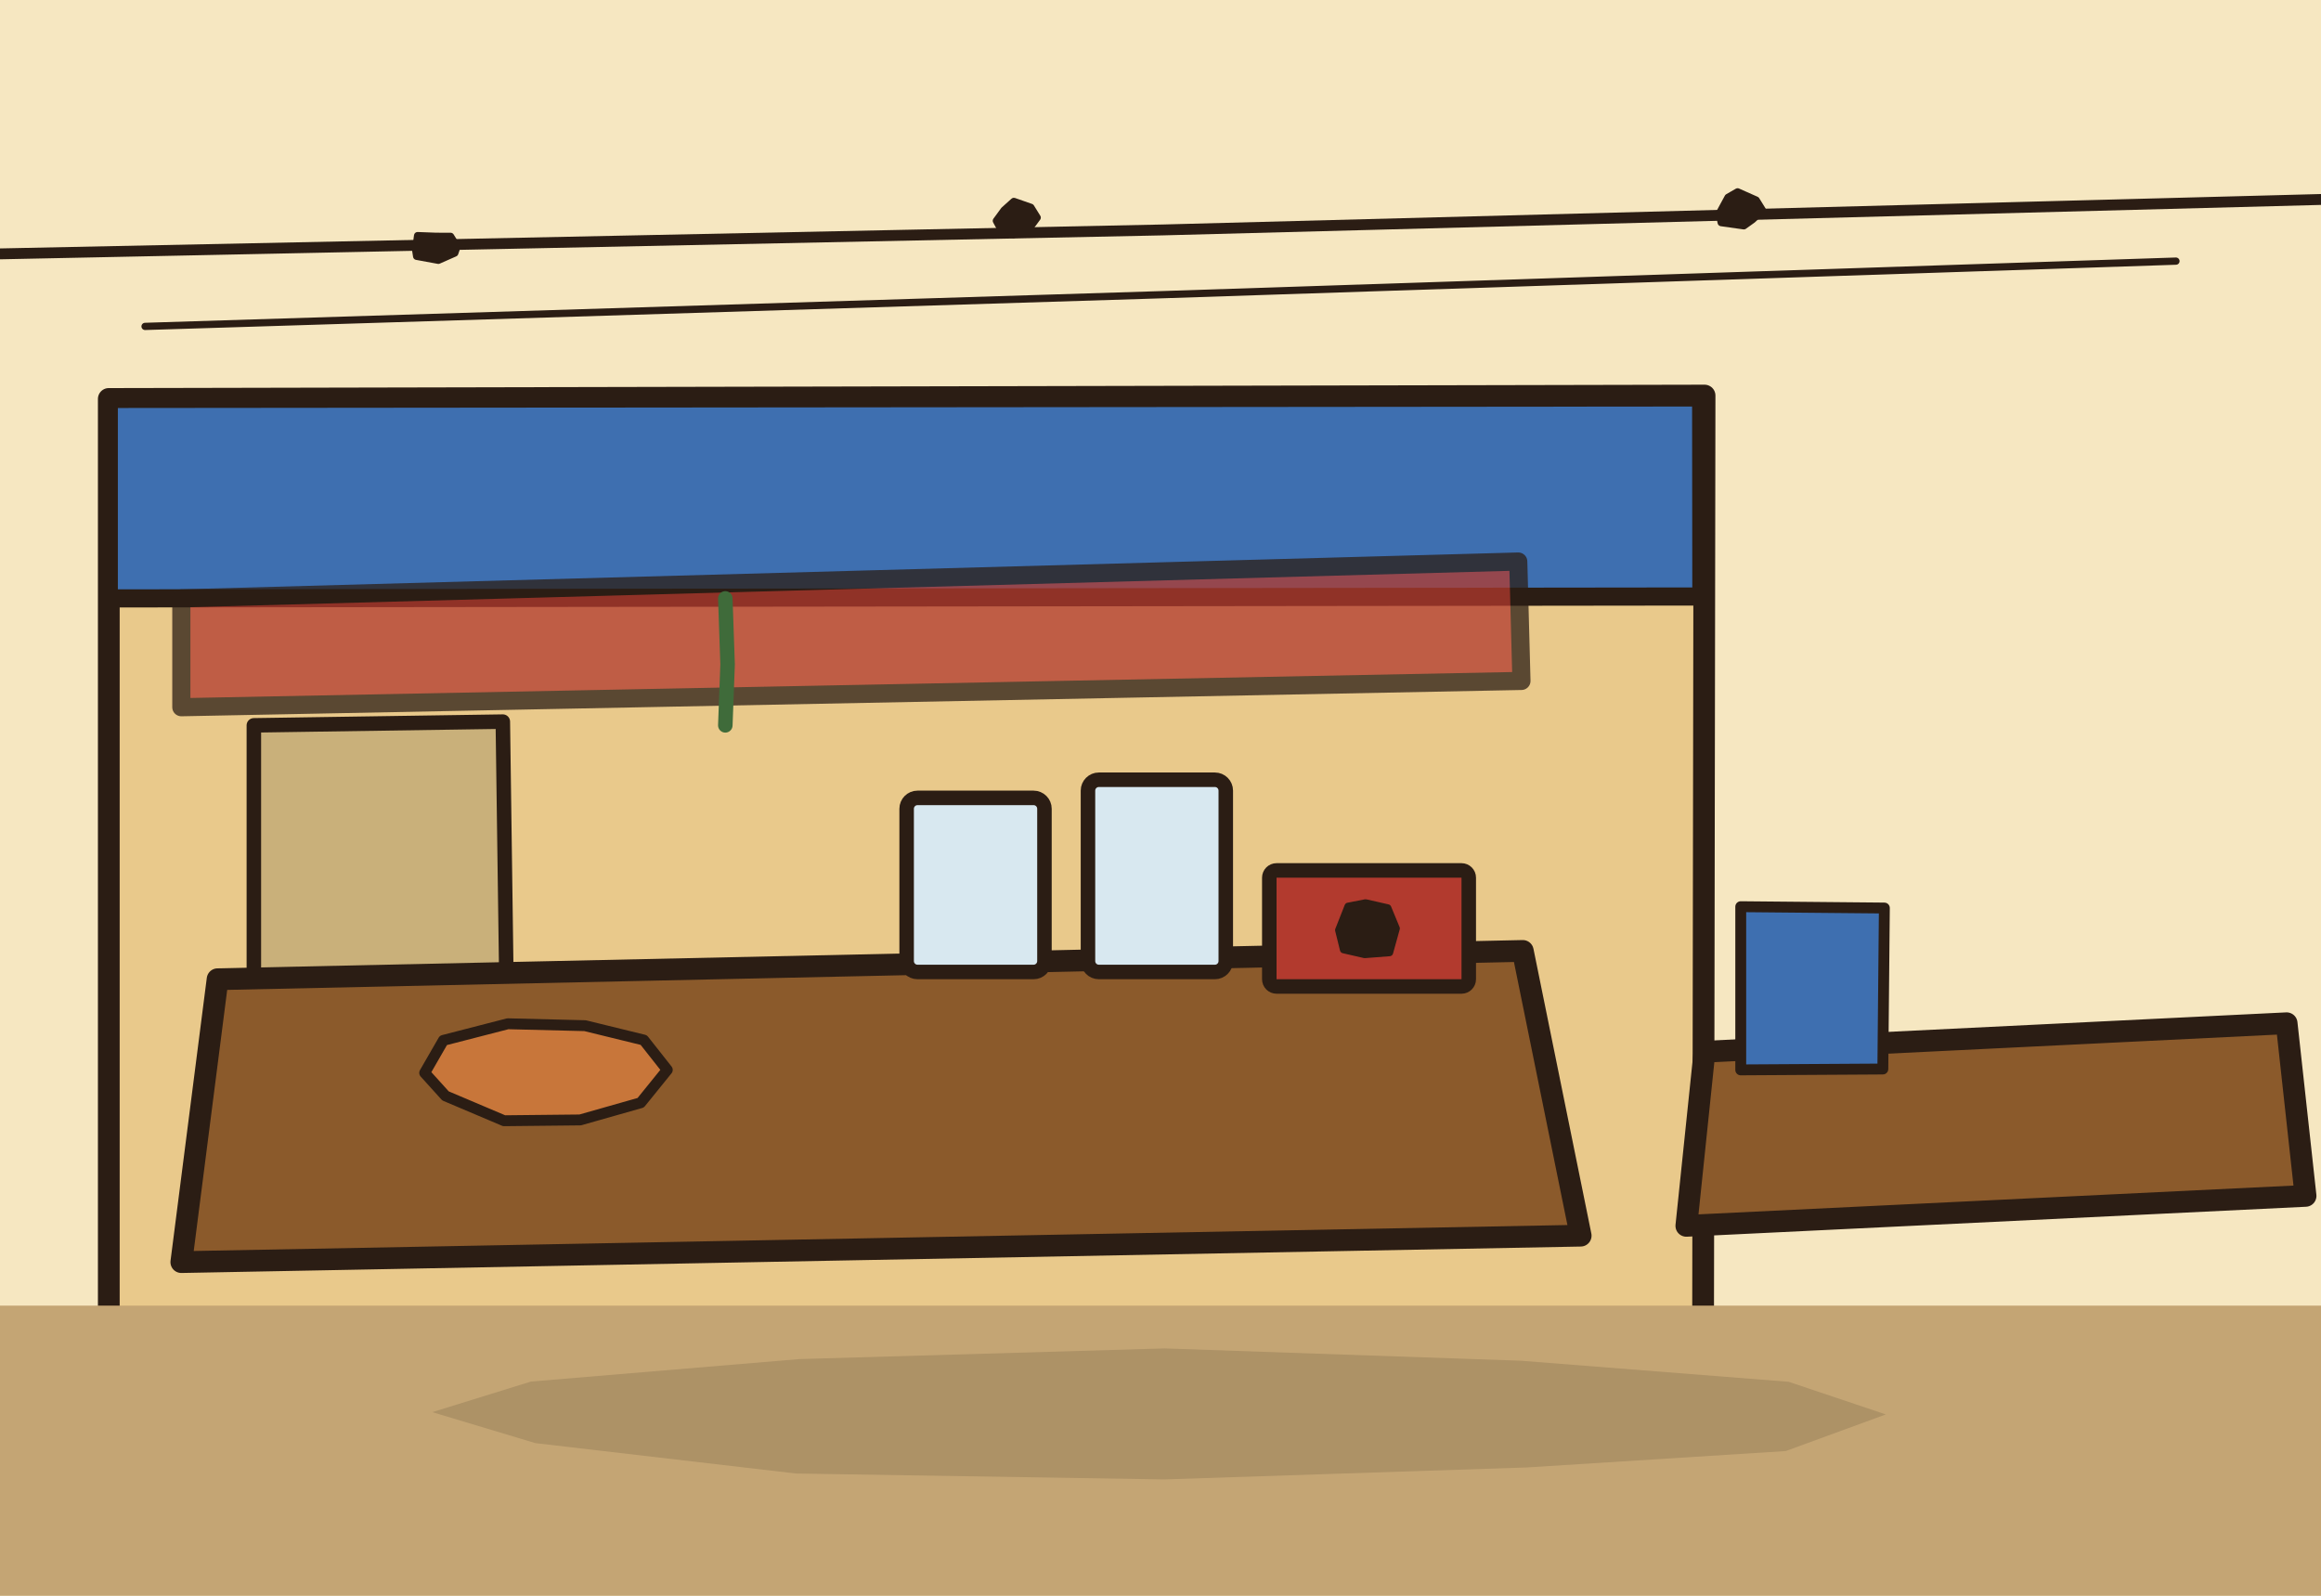
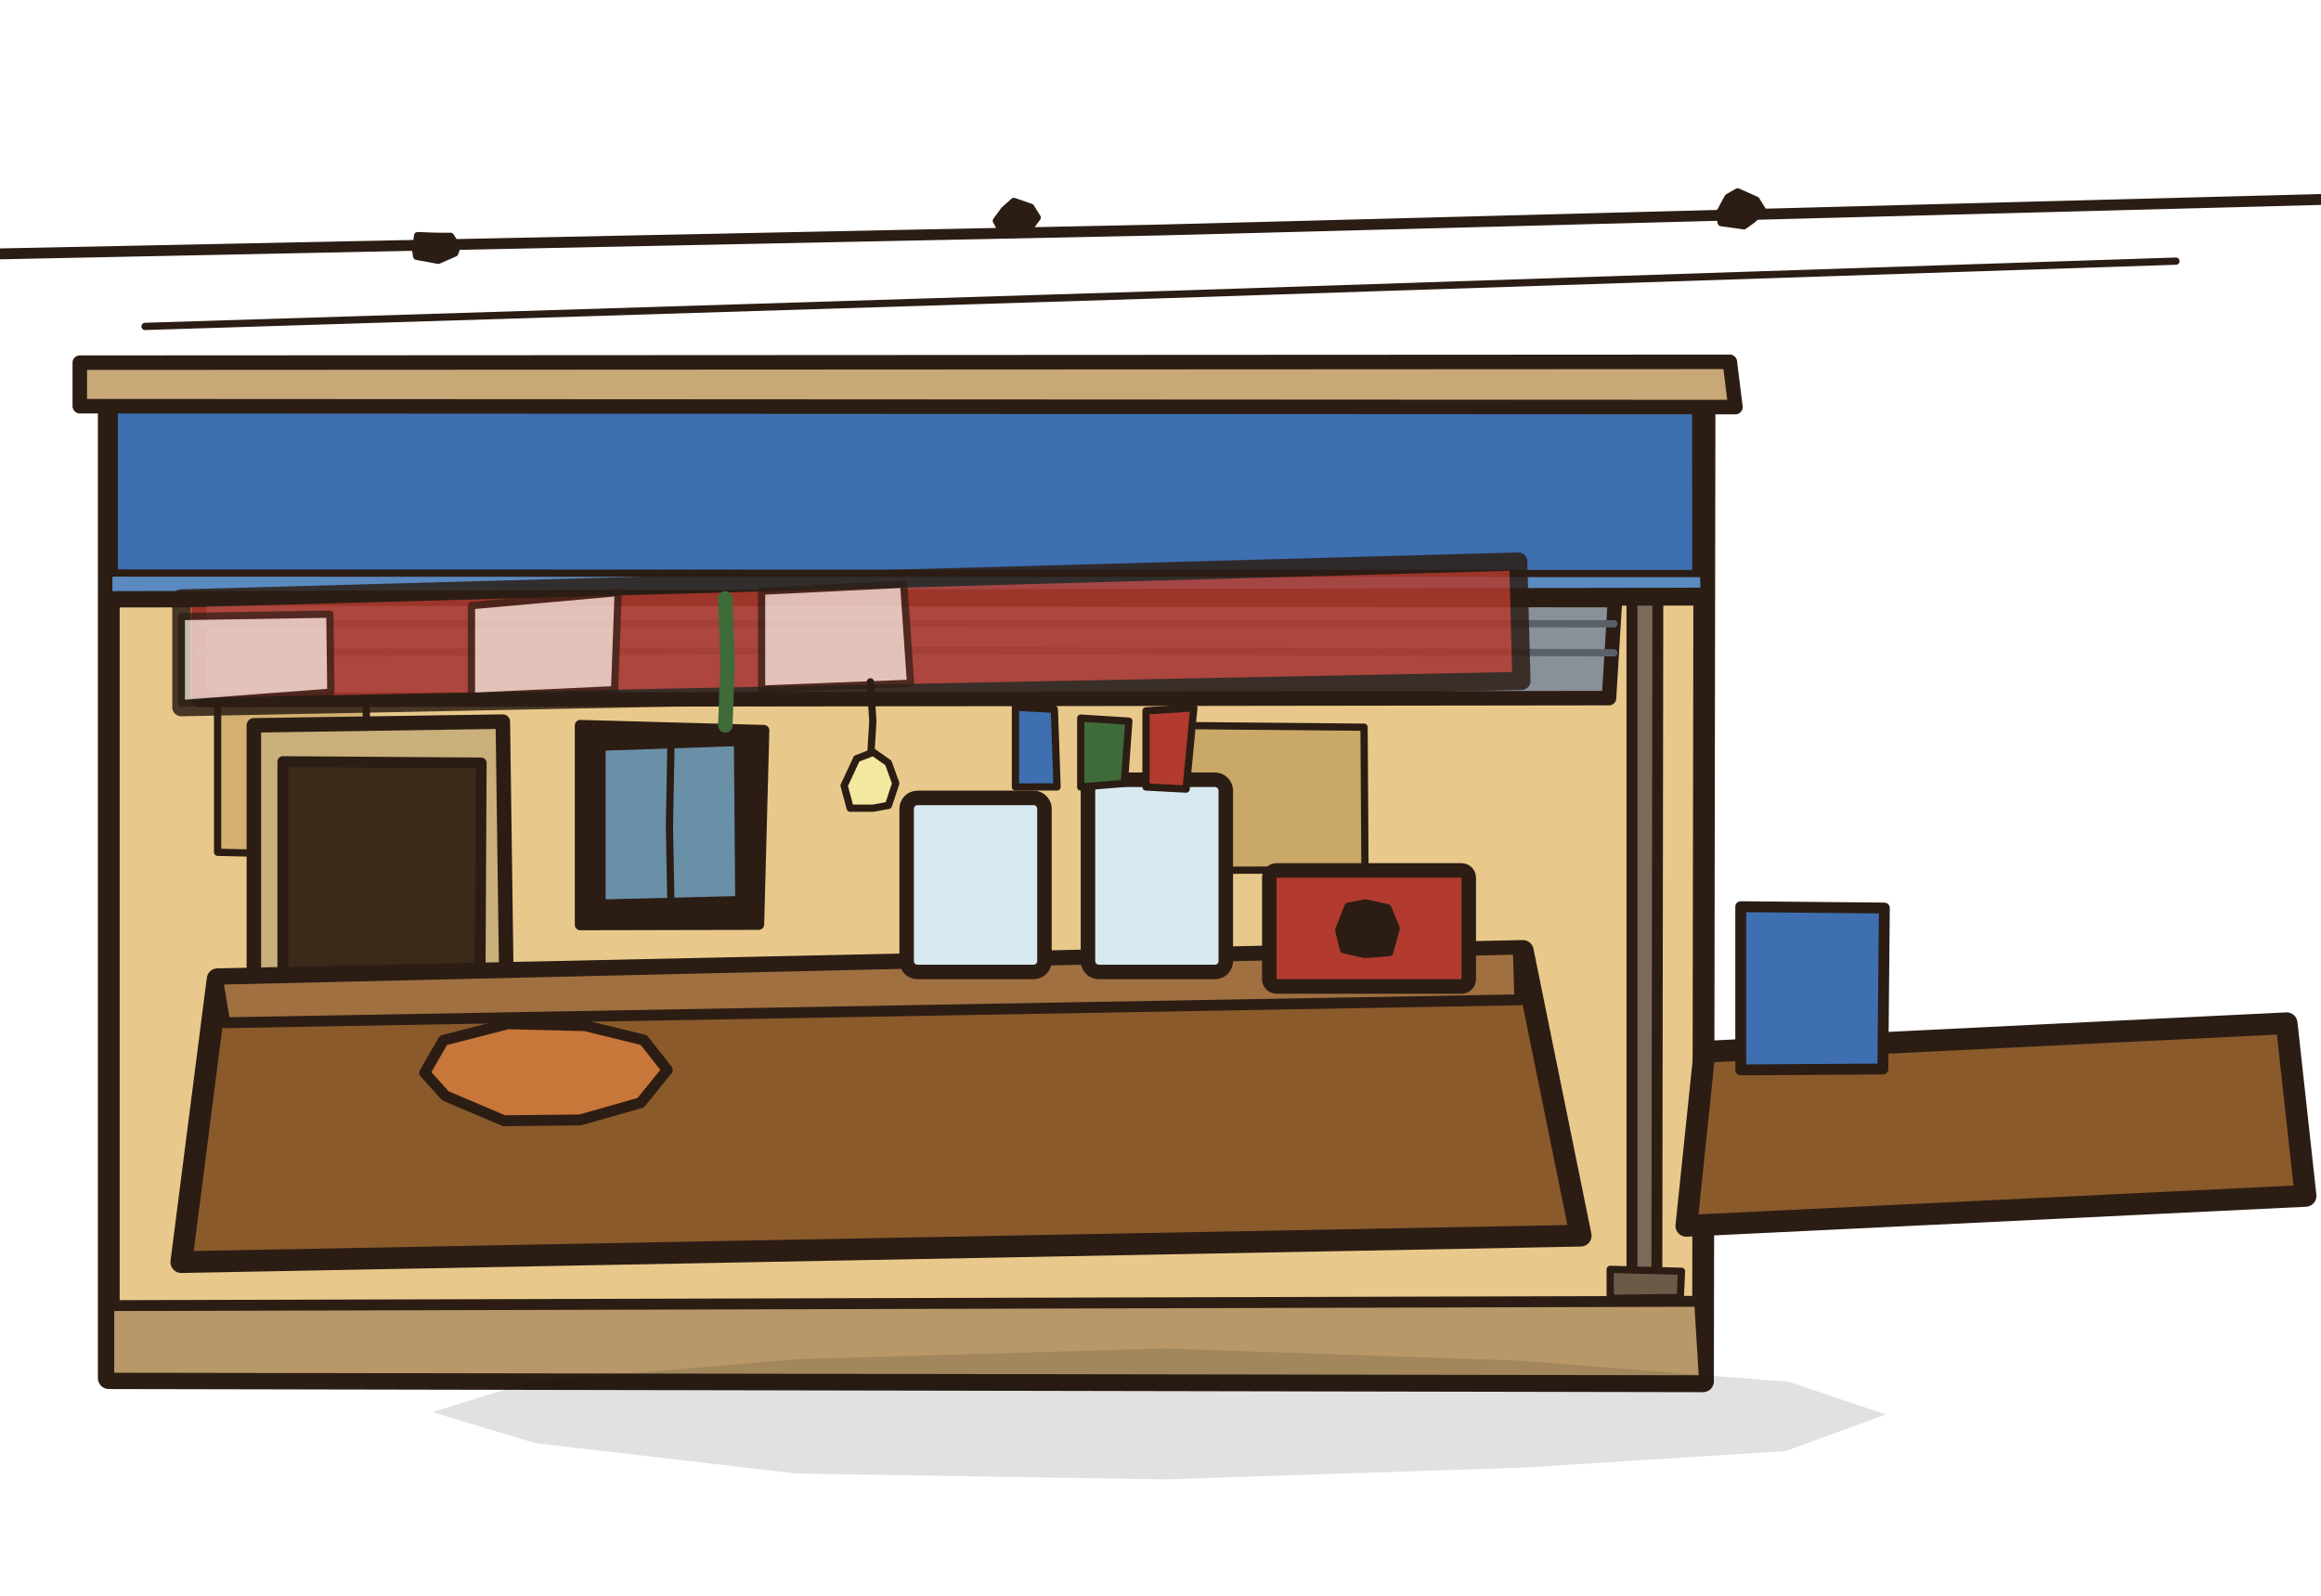
<svg xmlns="http://www.w3.org/2000/svg" width="640" height="440" viewBox="0 0 640 440">
-   <rect width="640" height="440" fill="#F6E7C1" />
  <g>
    <path d="M 0.00 70.00 L 320.59 63.40 L 640.00 55.00" fill="none" stroke="#2B1D14" stroke-width="3" stroke-linecap="round" />
    <path d="M 40.00 90.00 L 320.28 81.26 L 600.00 72.00" fill="none" stroke="#2B1D14" stroke-width="2" stroke-linecap="round" />
    <path d="M 126.00 68.00 L 125.40 69.77 L 120.87 71.77 L 114.89 70.67 L 114.62 68.93 L 115.15 64.97 L 120.25 65.16 L 124.24 65.17 Z" fill="#2B1D14" stroke="#2B1D14" stroke-width="2" stroke-linejoin="round" stroke-linecap="round" />
    <path d="M 286.00 60.00 L 283.28 63.69 L 279.40 64.71 L 276.42 63.98 L 274.74 60.88 L 276.89 57.95 L 279.57 55.54 L 284.24 57.17 Z" fill="#2B1D14" stroke="#2B1D14" stroke-width="2" stroke-linejoin="round" stroke-linecap="round" />
    <path d="M 486.00 58.00 L 483.23 60.56 L 480.85 62.26 L 474.61 61.38 L 474.08 58.88 L 476.50 54.42 L 479.13 52.90 L 484.24 55.17 Z" fill="#2B1D14" stroke="#2B1D14" stroke-width="2" stroke-linejoin="round" stroke-linecap="round" />
    <path d="M 30.00 110.00 L 470.02 109.07 L 469.59 380.86 L 30.00 380.00 Z" fill="#E9C98B" stroke="#2B1D14" stroke-width="6" stroke-linejoin="round" stroke-linecap="round" />
+     <path d="M 60.00 180.00 L 101.06 178.90 L 100.87 235.94 L 60.00 235.00 Z" fill="#D4B070" stroke="#2B1D14" stroke-width="2" stroke-linejoin="round" stroke-linecap="round" />
+     <path d="M 320.00 200.00 L 376.13 200.51 L 376.38 239.84 L 320.00 240.00 Z" fill="#C9A868" stroke="#2B1D14" stroke-width="2" stroke-linejoin="round" stroke-linecap="round" />
+     <path d="M 450.00 130.00 L 457.19 130.33 L 456.86 359.97 L 450.00 360.00 Z" fill="#7A6A58" stroke="#2B1D14" stroke-width="3" stroke-linejoin="round" stroke-linecap="round" />
+     <path d="M 444.00 350.00 L 463.66 350.53 L 463.33 357.75 L 444.00 358.00 Z" fill="#6A5A48" stroke="#2B1D14" stroke-width="2" stroke-linejoin="round" stroke-linecap="round" />
    <path d="M 30.00 110.00 L 469.08 109.59 L 469.14 164.47 L 30.00 165.00 Z" fill="#3E6FB0" stroke="#2B1D14" stroke-width="5" stroke-linejoin="round" stroke-linecap="round" />
+     <path d="M 30.00 158.00 L 469.78 158.14 L 469.88 163.03 L 30.00 164.00 Z" fill="#5A8AC0" stroke="#2B1D14" stroke-width="2" stroke-linejoin="round" stroke-linecap="round" />
+     <path d="M 22.00 100.00 L 476.99 99.77 L 478.54 112.24 L 22.00 112.00 Z" fill="#C9A878" stroke="#2B1D14" stroke-width="4" stroke-linejoin="round" stroke-linecap="round" />
    <path d="M 70.00 200.00 L 138.65 198.97 L 140.33 320.46 L 70.00 320.00 Z" fill="#C9B07A" stroke="#2B1D14" stroke-width="4" stroke-linejoin="round" stroke-linecap="round" />
+     <path d="M 78.00 210.00 L 132.68 210.37 L 132.16 310.82 L 78.00 310.00 Z" fill="#3A2A1A" stroke="#2B1D14" stroke-width="3" stroke-linejoin="round" stroke-linecap="round" />
+     <path d="M 160.00 200.00 L 210.64 201.38 L 209.22 254.89 L 160.00 255.00 Z" fill="#2B1D14" stroke="#2B1D14" stroke-width="3" stroke-linejoin="round" stroke-linecap="round" />
+     <path d="M 166.00 206.00 L 203.36 204.73 L 203.72 248.06 L 166.00 249.00 Z" fill="#6A90A8" stroke="#2B1D14" stroke-width="2" stroke-linejoin="round" stroke-linecap="round" />
+     <path d="M 185.00 206.00 L 184.59 228.00 L 185.00 249.00" fill="none" stroke="#2B1D14" stroke-width="2" stroke-linecap="round" />
+     <path d="M 55.00 165.00 L 445.32 165.47 L 443.68 192.49 L 55.00 193.00 Z" fill="#8A9098" stroke="#2B1D14" stroke-width="4" stroke-linejoin="round" stroke-linecap="round" />
+     <path d="M 55.00 172.00 L 249.72 171.94 L 445.00 172.00" fill="none" stroke="#5A6068" stroke-width="2" stroke-linecap="round" />
+     <path d="M 55.00 180.00 L 249.96 179.32 L 445.00 180.00" fill="none" stroke="#5A6068" stroke-width="2" stroke-linecap="round" />
+     <path d="M 50.00 165.00 L 418.65 154.83 L 419.53 187.75 L 50.00 195.00 Z" fill="#B23A2E" stroke="#2B1D14" stroke-width="5" stroke-linejoin="round" stroke-linecap="round" opacity="0.85" />
+     <path d="M 50.00 170.00 L 90.96 169.34 L 91.23 190.85 L 50.00 194.00 Z" fill="#FBF7EE" stroke="#2B1D14" stroke-width="2" stroke-linejoin="round" stroke-linecap="round" opacity="0.7" />
+     <path d="M 130.00 167.00 L 170.46 163.38 L 169.47 190.17 L 130.00 192.00 Z" fill="#FBF7EE" stroke="#2B1D14" stroke-width="2" stroke-linejoin="round" stroke-linecap="round" opacity="0.7" />
+     <path d="M 210.00 163.00 L 249.20 161.10 L 251.08 188.40 L 210.00 190.00 Z" fill="#FBF7EE" stroke="#2B1D14" stroke-width="2" stroke-linejoin="round" stroke-linecap="round" opacity="0.7" />
+     <path d="M 200.00 165.00 L 200.63 183.20 L 200.00 200.00" fill="none" stroke="#3F6B3A" stroke-width="4" stroke-linecap="round" />
    <path d="M 60.00 270.00 L 419.90 262.20 L 435.86 340.71 L 50.00 348.00 Z" fill="#8B5A2B" stroke="#2B1D14" stroke-width="6" stroke-linejoin="round" stroke-linecap="round" />
+     <path d="M 60.00 270.00 L 418.64 261.71 L 419.10 275.68 L 62.00 282.00 Z" fill="#A07040" stroke="#2B1D14" stroke-width="3" stroke-linejoin="round" stroke-linecap="round" />
    <path d="M 184.00 295.00 L 176.67 304.06 L 159.98 308.80 L 139.00 309.02 L 122.84 302.17 L 117.10 295.82 L 122.26 286.86 L 140.03 282.28 L 161.33 282.81 L 177.51 286.77 Z" fill="#C8763A" stroke="#2B1D14" stroke-width="3" stroke-linejoin="round" stroke-linecap="round" />
    <rect x="250.0" y="220.0" width="38.0" height="48.0" rx="3" fill="#D8E8F0" stroke="#2B1D14" stroke-width="4" />
    <rect x="300.0" y="215.0" width="38.0" height="53.0" rx="3" fill="#D8E8F0" stroke="#2B1D14" stroke-width="4" />
    <rect x="350.0" y="240.0" width="55.0" height="32.0" rx="2" fill="#B23A2E" stroke="#2B1D14" stroke-width="4" />
    <path d="M 385.00 256.00 L 383.15 262.66 L 376.30 263.19 L 370.47 261.85 L 369.14 256.46 L 371.73 249.89 L 376.54 248.95 L 382.66 250.34 Z" fill="#2B1D14" stroke="#2B1D14" stroke-width="2" stroke-linejoin="round" stroke-linecap="round" />
+     <path d="M 280.00 195.00 L 290.73 195.57 L 291.48 216.97 L 280.00 217.00 Z" fill="#3E6FB0" stroke="#2B1D14" stroke-width="2" stroke-linejoin="round" stroke-linecap="round" />
+     <path d="M 298.00 198.00 L 311.27 198.84 L 310.02 216.01 L 298.00 217.00 Z" fill="#3F6B3A" stroke="#2B1D14" stroke-width="2" stroke-linejoin="round" stroke-linecap="round" />
+     <path d="M 316.00 196.00 L 329.19 195.17 L 327.06 217.57 L 316.00 217.00 Z" fill="#B23A2E" stroke="#2B1D14" stroke-width="2" stroke-linejoin="round" stroke-linecap="round" />
    <path d="M 470.00 290.00 L 630.52 282.14 L 635.74 329.74 L 465.00 338.00 Z" fill="#8B5A2B" stroke="#2B1D14" stroke-width="6" stroke-linejoin="round" stroke-linecap="round" />
    <path d="M 480.00 250.00 L 519.60 250.37 L 519.18 294.76 L 480.00 295.00 Z" fill="#3E6FB0" stroke="#2B1D14" stroke-width="3" stroke-linejoin="round" stroke-linecap="round" />
-     <rect x="0" y="360" width="640" height="80" fill="#C4A574" />
+     <path d="M 240.00 188.00 L 240.68 198.94 L 240.00 210.00" fill="none" stroke="#2B1D14" stroke-width="2" stroke-linecap="round" />
+     <path d="M 247.00 216.00 L 244.98 222.07 L 240.76 222.84 L 234.43 222.85 L 232.76 216.62 L 236.23 209.18 L 240.80 207.42 L 244.95 210.34 Z" fill="#F2E8A0" stroke="#2B1D14" stroke-width="2" stroke-linejoin="round" stroke-linecap="round" />
+     <path d="M 30.00 360.00 L 468.66 358.81 L 470.00 380.70 L 30.00 380.00 Z" fill="#B89868" stroke="#2B1D14" stroke-width="3" stroke-linejoin="round" stroke-linecap="round" />
    <path d="M 520.00 390.00 L 492.40 400.10 L 421.00 404.62 L 321.04 407.92 L 219.46 406.29 L 147.62 397.91 L 119.20 389.37 L 146.39 380.94 L 220.43 374.74 L 321.17 371.80 L 419.35 375.19 L 493.21 381.00 Z" fill="#000000" stroke="none" stroke-width="0" stroke-linejoin="round" stroke-linecap="round" opacity="0.12" />
-     <path d="M 50.00 165.00 L 418.65 154.83 L 419.53 187.75 L 50.00 195.00 Z" fill="#B23A2E" stroke="#2B1D14" stroke-width="5" stroke-linejoin="round" stroke-linecap="round" opacity="0.75" />
-     <path d="M 200.00 165.00 L 200.63 183.20 L 200.00 200.00" fill="none" stroke="#3F6B3A" stroke-width="4" stroke-linecap="round" />
  </g>
</svg>
